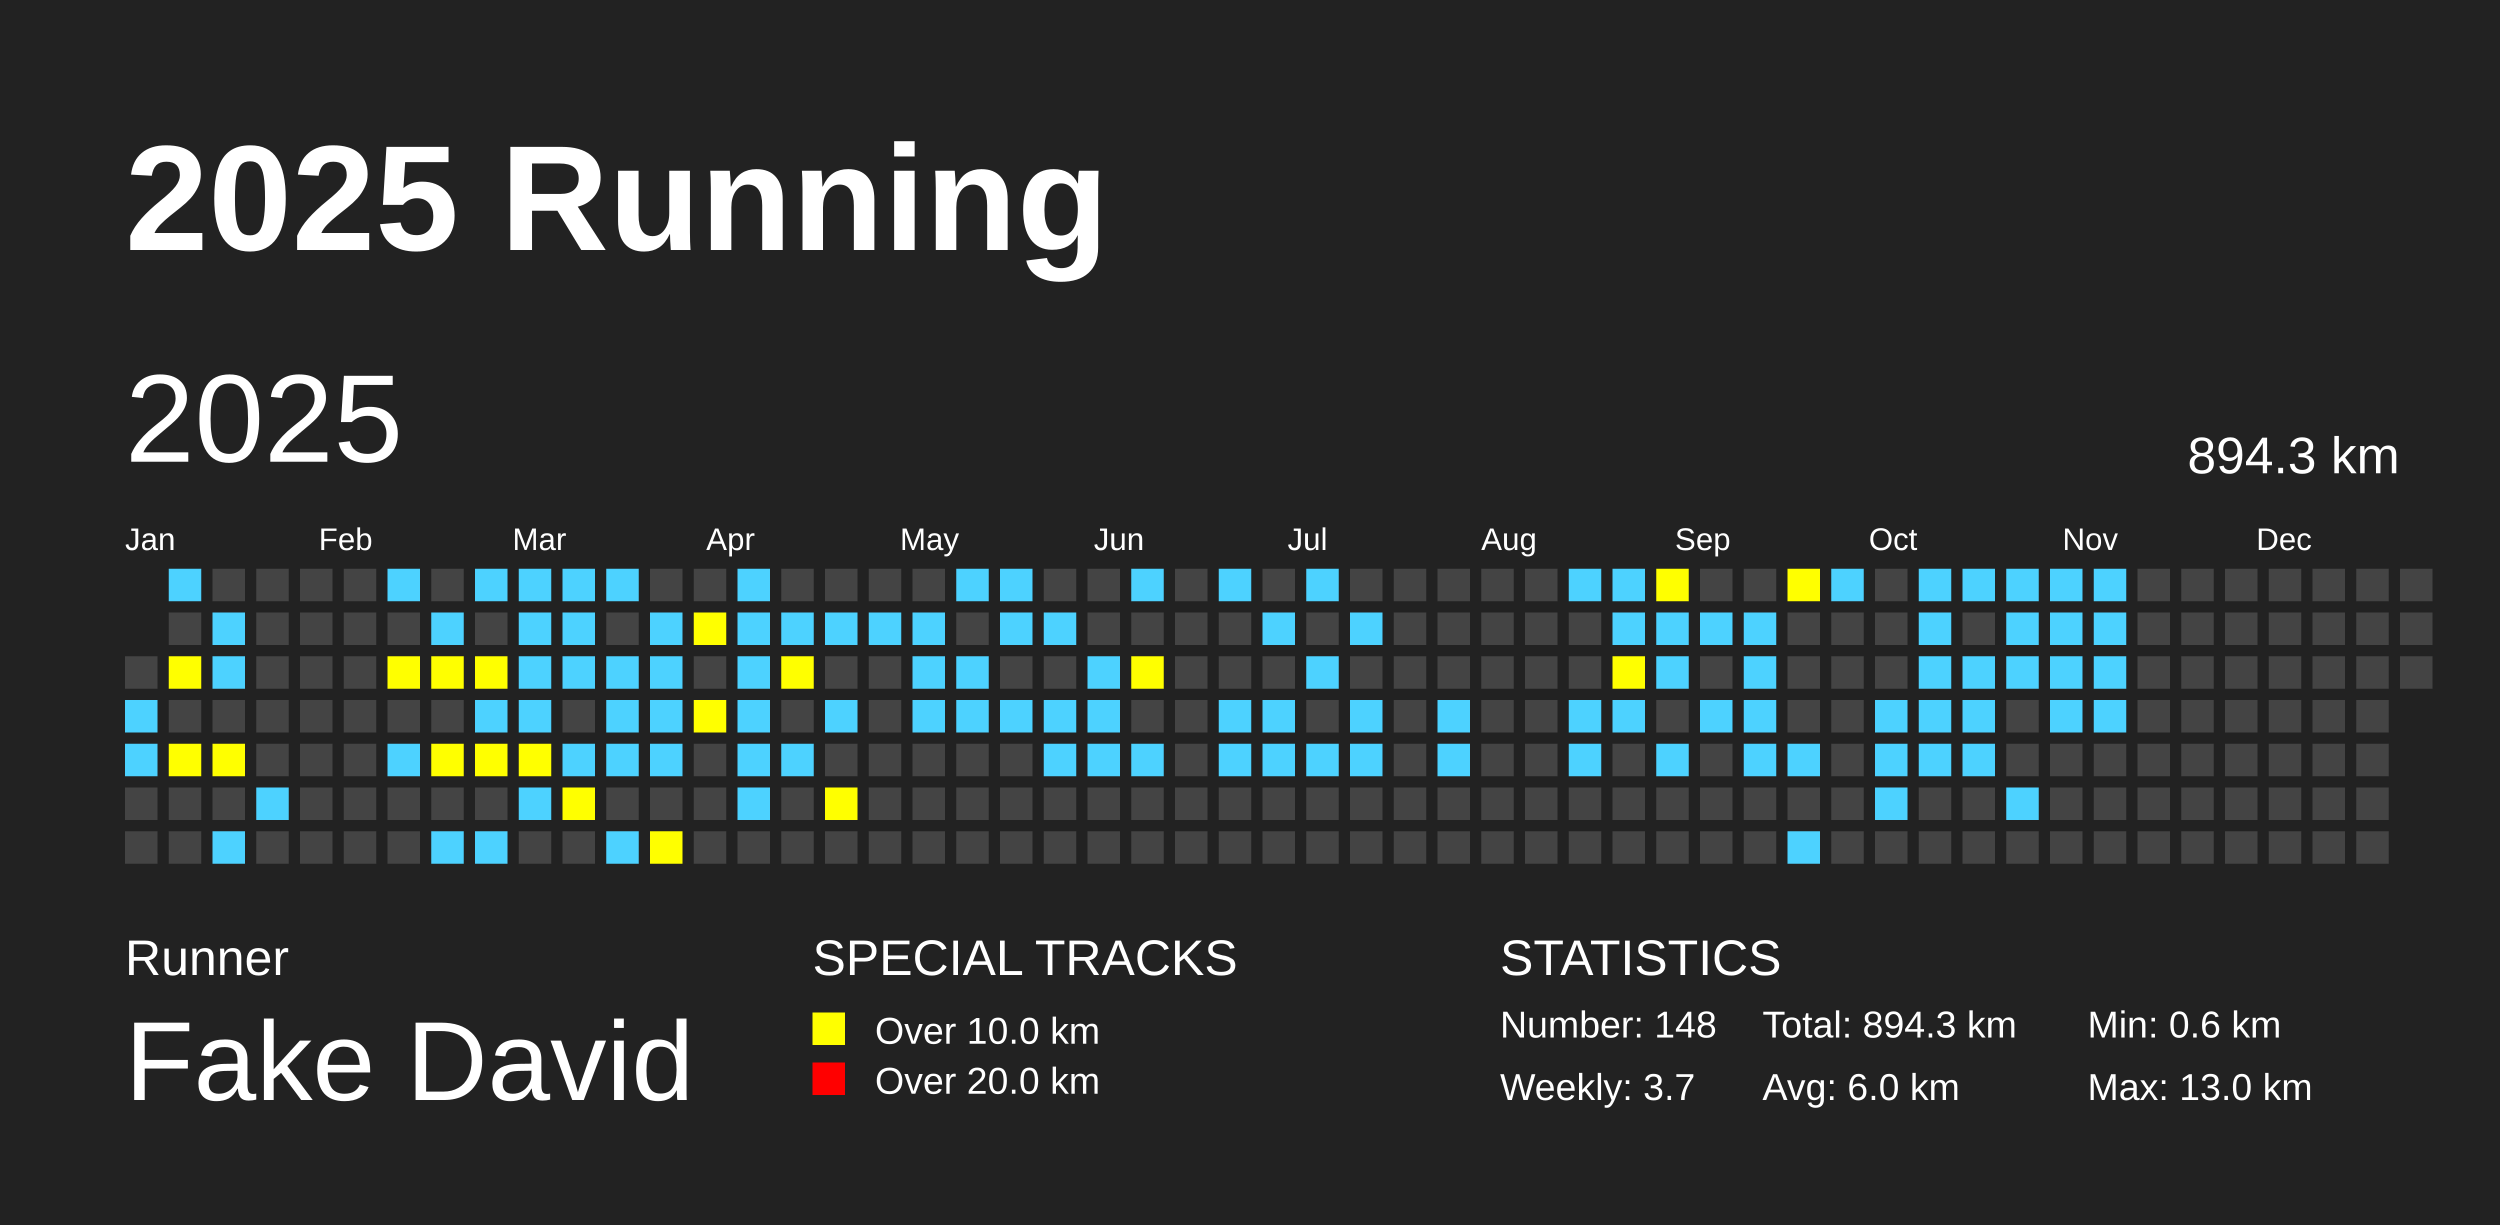
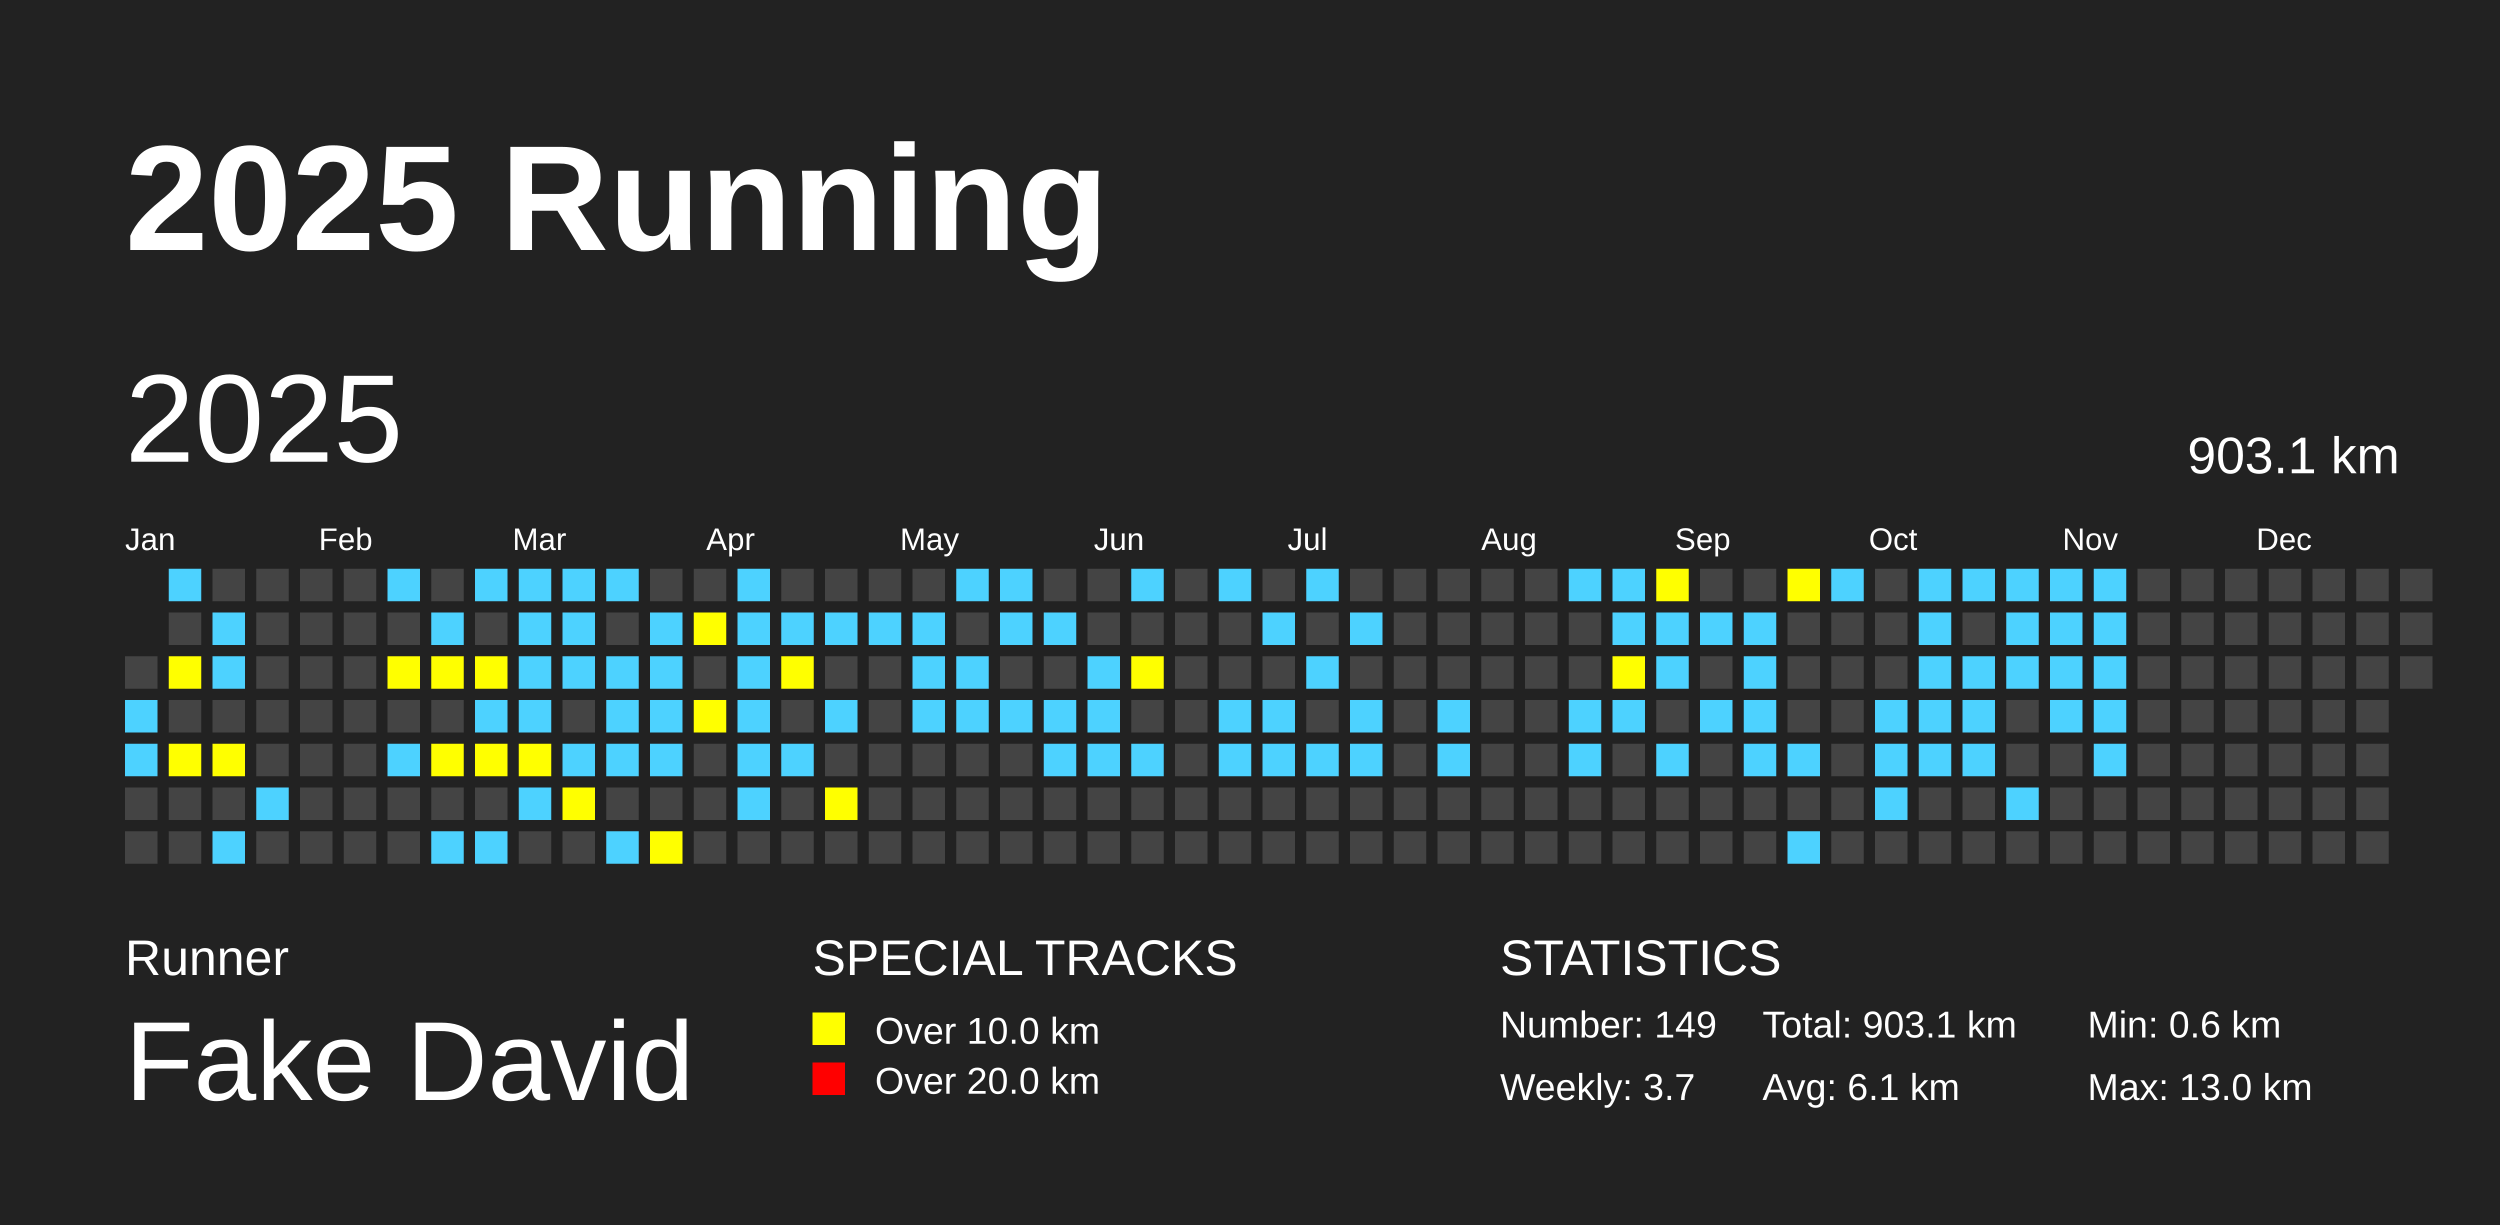
<svg xmlns="http://www.w3.org/2000/svg" baseProfile="full" height="98mm" version="1.1" viewBox="0,0,200,98" width="200mm">
  <defs />
  <rect fill="#222222" height="98" width="200" x="0" y="0" />
  <text fill="#FFFFFF" style="font-size:12px; font-family:Arial; font-weight:bold;" x="10" y="20">2025 Running</text>
  <text fill="#FFFFFF" style="font-size:4px; font-family:Arial" x="10" y="78">Runner</text>
  <text fill="#FFFFFF" style="font-size:9px; font-family:Arial" x="10" y="88">Fake David</text>
  <text fill="#FFFFFF" style="font-size:4px; font-family:Arial" x="65" y="78">SPECIAL TRACKS</text>
  <rect fill="yellow" height="2.6" width="2.6" x="65" y="81" />
  <text fill="#FFFFFF" style="font-size:3px; font-family:Arial" x="70" y="83.5">Over 10.0 km</text>
  <rect fill="red" height="2.6" width="2.6" x="65" y="85" />
  <text fill="#FFFFFF" style="font-size:3px; font-family:Arial" x="70" y="87.5">Over 20.0 km</text>
  <text fill="#FFFFFF" style="font-size:4px; font-family:Arial" x="120" y="78">STATISTICS</text>
-   <text fill="#FFFFFF" style="font-size:3px; font-family:Arial" x="120" y="83">Number: 148</text>
+   <text fill="#FFFFFF" style="font-size:3px; font-family:Arial" x="120" y="83">Number: 149</text>
  <text fill="#FFFFFF" style="font-size:3px; font-family:Arial" x="120" y="88">Weekly: 3.7</text>
-   <text fill="#FFFFFF" style="font-size:3px; font-family:Arial" x="141" y="83">Total: 894.3 km</text>
-   <text fill="#FFFFFF" style="font-size:3px; font-family:Arial" x="141" y="88">Avg: 6.0 km</text>
+   <text fill="#FFFFFF" style="font-size:3px; font-family:Arial" x="141" y="83">Total: 903.1 km</text>
+   <text fill="#FFFFFF" style="font-size:3px; font-family:Arial" x="141" y="88">Avg: 6.1 km</text>
  <text fill="#FFFFFF" style="font-size:3px; font-family:Arial" x="167" y="83">Min: 0.6 km</text>
  <text fill="#FFFFFF" style="font-size:3px; font-family:Arial" x="167" y="88">Max: 13.0 km</text>
  <text dominant-baseline="hanging" fill="#FFFFFF" style="font-size:10.0px; font-family:Arial;" x="10" y="30">2025</text>
-   <text dominant-baseline="hanging" fill="#FFFFFF" style="font-size:4.125px; font-family:Arial;" x="175" y="35">894.3 km</text>
+   <text dominant-baseline="hanging" fill="#FFFFFF" style="font-size:4.125px; font-family:Arial;" x="175" y="35">903.1 km</text>
  <text fill="#FFFFFF" style="font-size:2.5px; font-family:Arial" x="10.0" y="44">Jan</text>
  <text fill="#FFFFFF" style="font-size:2.5px; font-family:Arial" x="25.5" y="44">Feb</text>
  <text fill="#FFFFFF" style="font-size:2.5px; font-family:Arial" x="41.0" y="44">Mar</text>
  <text fill="#FFFFFF" style="font-size:2.5px; font-family:Arial" x="56.5" y="44">Apr</text>
  <text fill="#FFFFFF" style="font-size:2.5px; font-family:Arial" x="72.0" y="44">May</text>
  <text fill="#FFFFFF" style="font-size:2.5px; font-family:Arial" x="87.5" y="44">Jun</text>
  <text fill="#FFFFFF" style="font-size:2.5px; font-family:Arial" x="103.0" y="44">Jul</text>
  <text fill="#FFFFFF" style="font-size:2.5px; font-family:Arial" x="118.5" y="44">Aug</text>
  <text fill="#FFFFFF" style="font-size:2.5px; font-family:Arial" x="134.0" y="44">Sep</text>
  <text fill="#FFFFFF" style="font-size:2.5px; font-family:Arial" x="149.5" y="44">Oct</text>
  <text fill="#FFFFFF" style="font-size:2.5px; font-family:Arial" x="165.0" y="44">Nov</text>
  <text fill="#FFFFFF" style="font-size:2.5px; font-family:Arial" x="180.5" y="44">Dec</text>
  <rect fill="#444444" height="2.6" width="2.6" x="10.0" y="52.5" />
  <rect fill="#4DD2FF" height="2.6" width="2.6" x="10.0" y="56.0" />
  <rect fill="#4DD2FF" height="2.6" width="2.6" x="10.0" y="59.5" />
  <rect fill="#444444" height="2.6" width="2.6" x="10.0" y="63.0" />
  <rect fill="#444444" height="2.6" width="2.6" x="10.0" y="66.5" />
  <rect fill="#4DD2FF" height="2.6" width="2.6" x="13.5" y="45.5" />
  <rect fill="#444444" height="2.6" width="2.6" x="13.5" y="49.0" />
  <rect fill="yellow" height="2.6" width="2.6" x="13.5" y="52.5" />
  <rect fill="#444444" height="2.6" width="2.6" x="13.5" y="56.0" />
  <rect fill="yellow" height="2.6" width="2.6" x="13.5" y="59.5" />
  <rect fill="#444444" height="2.6" width="2.6" x="13.5" y="63.0" />
  <rect fill="#444444" height="2.6" width="2.6" x="13.5" y="66.5" />
  <rect fill="#444444" height="2.6" width="2.6" x="17.0" y="45.5" />
  <rect fill="#4DD2FF" height="2.6" width="2.6" x="17.0" y="49.0" />
  <rect fill="#4DD2FF" height="2.6" width="2.6" x="17.0" y="52.5" />
  <rect fill="#444444" height="2.6" width="2.6" x="17.0" y="56.0" />
  <rect fill="yellow" height="2.6" width="2.6" x="17.0" y="59.5" />
  <rect fill="#444444" height="2.6" width="2.6" x="17.0" y="63.0" />
  <rect fill="#4DD2FF" height="2.6" width="2.6" x="17.0" y="66.5" />
  <rect fill="#444444" height="2.6" width="2.6" x="20.5" y="45.5" />
  <rect fill="#444444" height="2.6" width="2.6" x="20.5" y="49.0" />
  <rect fill="#444444" height="2.6" width="2.6" x="20.5" y="52.5" />
  <rect fill="#444444" height="2.6" width="2.6" x="20.5" y="56.0" />
  <rect fill="#444444" height="2.6" width="2.6" x="20.5" y="59.5" />
  <rect fill="#4DD2FF" height="2.6" width="2.6" x="20.5" y="63.0" />
  <rect fill="#444444" height="2.6" width="2.6" x="20.5" y="66.5" />
  <rect fill="#444444" height="2.6" width="2.6" x="24.0" y="45.5" />
  <rect fill="#444444" height="2.6" width="2.6" x="24.0" y="49.0" />
  <rect fill="#444444" height="2.6" width="2.6" x="24.0" y="52.5" />
  <rect fill="#444444" height="2.6" width="2.6" x="24.0" y="56.0" />
  <rect fill="#444444" height="2.6" width="2.6" x="24.0" y="59.5" />
  <rect fill="#444444" height="2.6" width="2.6" x="24.0" y="63.0" />
  <rect fill="#444444" height="2.6" width="2.6" x="24.0" y="66.5" />
  <rect fill="#444444" height="2.6" width="2.6" x="27.5" y="45.5" />
  <rect fill="#444444" height="2.6" width="2.6" x="27.5" y="49.0" />
  <rect fill="#444444" height="2.6" width="2.6" x="27.5" y="52.5" />
  <rect fill="#444444" height="2.6" width="2.6" x="27.5" y="56.0" />
  <rect fill="#444444" height="2.6" width="2.6" x="27.5" y="59.5" />
  <rect fill="#444444" height="2.6" width="2.6" x="27.5" y="63.0" />
  <rect fill="#444444" height="2.6" width="2.6" x="27.5" y="66.5" />
  <rect fill="#4DD2FF" height="2.6" width="2.6" x="31.0" y="45.5" />
  <rect fill="#444444" height="2.6" width="2.6" x="31.0" y="49.0" />
  <rect fill="yellow" height="2.6" width="2.6" x="31.0" y="52.5" />
  <rect fill="#444444" height="2.6" width="2.6" x="31.0" y="56.0" />
  <rect fill="#4DD2FF" height="2.6" width="2.6" x="31.0" y="59.5" />
  <rect fill="#444444" height="2.6" width="2.6" x="31.0" y="63.0" />
  <rect fill="#444444" height="2.6" width="2.6" x="31.0" y="66.5" />
  <rect fill="#444444" height="2.6" width="2.6" x="34.5" y="45.5" />
  <rect fill="#4DD2FF" height="2.6" width="2.6" x="34.5" y="49.0" />
  <rect fill="yellow" height="2.6" width="2.6" x="34.5" y="52.5" />
  <rect fill="#444444" height="2.6" width="2.6" x="34.5" y="56.0" />
  <rect fill="yellow" height="2.6" width="2.6" x="34.5" y="59.5" />
  <rect fill="#444444" height="2.6" width="2.6" x="34.5" y="63.0" />
  <rect fill="#4DD2FF" height="2.6" width="2.6" x="34.5" y="66.5" />
  <rect fill="#4DD2FF" height="2.6" width="2.6" x="38.0" y="45.5" />
  <rect fill="#444444" height="2.6" width="2.6" x="38.0" y="49.0" />
  <rect fill="yellow" height="2.6" width="2.6" x="38.0" y="52.5" />
  <rect fill="#4DD2FF" height="2.6" width="2.6" x="38.0" y="56.0" />
  <rect fill="yellow" height="2.6" width="2.6" x="38.0" y="59.5" />
  <rect fill="#444444" height="2.6" width="2.6" x="38.0" y="63.0" />
  <rect fill="#4DD2FF" height="2.6" width="2.6" x="38.0" y="66.5" />
  <rect fill="#4DD2FF" height="2.6" width="2.6" x="41.5" y="45.5" />
  <rect fill="#4DD2FF" height="2.6" width="2.6" x="41.5" y="49.0" />
  <rect fill="#4DD2FF" height="2.6" width="2.6" x="41.5" y="52.5" />
  <rect fill="#4DD2FF" height="2.6" width="2.6" x="41.5" y="56.0" />
  <rect fill="yellow" height="2.6" width="2.6" x="41.5" y="59.5" />
  <rect fill="#4DD2FF" height="2.6" width="2.6" x="41.5" y="63.0" />
  <rect fill="#444444" height="2.6" width="2.6" x="41.5" y="66.5" />
  <rect fill="#4DD2FF" height="2.6" width="2.6" x="45.0" y="45.5" />
  <rect fill="#4DD2FF" height="2.6" width="2.6" x="45.0" y="49.0" />
  <rect fill="#4DD2FF" height="2.6" width="2.6" x="45.0" y="52.5" />
  <rect fill="#444444" height="2.6" width="2.6" x="45.0" y="56.0" />
  <rect fill="#4DD2FF" height="2.6" width="2.6" x="45.0" y="59.5" />
  <rect fill="yellow" height="2.6" width="2.6" x="45.0" y="63.0" />
  <rect fill="#444444" height="2.6" width="2.6" x="45.0" y="66.5" />
  <rect fill="#4DD2FF" height="2.6" width="2.6" x="48.5" y="45.5" />
  <rect fill="#444444" height="2.6" width="2.6" x="48.5" y="49.0" />
  <rect fill="#4DD2FF" height="2.6" width="2.6" x="48.5" y="52.5" />
  <rect fill="#4DD2FF" height="2.6" width="2.6" x="48.5" y="56.0" />
  <rect fill="#4DD2FF" height="2.6" width="2.6" x="48.5" y="59.5" />
  <rect fill="#444444" height="2.6" width="2.6" x="48.5" y="63.0" />
  <rect fill="#4DD2FF" height="2.6" width="2.6" x="48.5" y="66.5" />
  <rect fill="#444444" height="2.6" width="2.6" x="52.0" y="45.5" />
  <rect fill="#4DD2FF" height="2.6" width="2.6" x="52.0" y="49.0" />
  <rect fill="#4DD2FF" height="2.6" width="2.6" x="52.0" y="52.5" />
  <rect fill="#4DD2FF" height="2.6" width="2.6" x="52.0" y="56.0" />
  <rect fill="#4DD2FF" height="2.6" width="2.6" x="52.0" y="59.5" />
  <rect fill="#444444" height="2.6" width="2.6" x="52.0" y="63.0" />
  <rect fill="yellow" height="2.6" width="2.6" x="52.0" y="66.5" />
  <rect fill="#444444" height="2.6" width="2.6" x="55.5" y="45.5" />
  <rect fill="yellow" height="2.6" width="2.6" x="55.5" y="49.0" />
  <rect fill="#444444" height="2.6" width="2.6" x="55.5" y="52.5" />
  <rect fill="yellow" height="2.6" width="2.6" x="55.5" y="56.0" />
  <rect fill="#444444" height="2.6" width="2.6" x="55.5" y="59.5" />
  <rect fill="#444444" height="2.6" width="2.6" x="55.5" y="63.0" />
  <rect fill="#444444" height="2.6" width="2.6" x="55.5" y="66.5" />
  <rect fill="#4DD2FF" height="2.6" width="2.6" x="59.0" y="45.5" />
  <rect fill="#4DD2FF" height="2.6" width="2.6" x="59.0" y="49.0" />
  <rect fill="#4DD2FF" height="2.6" width="2.6" x="59.0" y="52.5" />
  <rect fill="#4DD2FF" height="2.6" width="2.6" x="59.0" y="56.0" />
  <rect fill="#4DD2FF" height="2.6" width="2.6" x="59.0" y="59.5" />
  <rect fill="#4DD2FF" height="2.6" width="2.6" x="59.0" y="63.0" />
  <rect fill="#444444" height="2.6" width="2.6" x="59.0" y="66.5" />
  <rect fill="#444444" height="2.6" width="2.6" x="62.5" y="45.5" />
  <rect fill="#4DD2FF" height="2.6" width="2.6" x="62.5" y="49.0" />
  <rect fill="yellow" height="2.6" width="2.6" x="62.5" y="52.5" />
  <rect fill="#444444" height="2.6" width="2.6" x="62.5" y="56.0" />
  <rect fill="#4DD2FF" height="2.6" width="2.6" x="62.5" y="59.5" />
  <rect fill="#444444" height="2.6" width="2.6" x="62.5" y="63.0" />
  <rect fill="#444444" height="2.6" width="2.6" x="62.5" y="66.5" />
  <rect fill="#444444" height="2.6" width="2.6" x="66.0" y="45.5" />
  <rect fill="#4DD2FF" height="2.6" width="2.6" x="66.0" y="49.0" />
  <rect fill="#444444" height="2.6" width="2.6" x="66.0" y="52.5" />
  <rect fill="#4DD2FF" height="2.6" width="2.6" x="66.0" y="56.0" />
  <rect fill="#444444" height="2.6" width="2.6" x="66.0" y="59.5" />
  <rect fill="yellow" height="2.6" width="2.6" x="66.0" y="63.0" />
  <rect fill="#444444" height="2.6" width="2.6" x="66.0" y="66.5" />
  <rect fill="#444444" height="2.6" width="2.6" x="69.5" y="45.5" />
  <rect fill="#4DD2FF" height="2.6" width="2.6" x="69.5" y="49.0" />
  <rect fill="#444444" height="2.6" width="2.6" x="69.5" y="52.5" />
  <rect fill="#444444" height="2.6" width="2.6" x="69.5" y="56.0" />
  <rect fill="#444444" height="2.6" width="2.6" x="69.5" y="59.5" />
  <rect fill="#444444" height="2.6" width="2.6" x="69.5" y="63.0" />
  <rect fill="#444444" height="2.6" width="2.6" x="69.5" y="66.5" />
  <rect fill="#444444" height="2.6" width="2.6" x="73.0" y="45.5" />
  <rect fill="#4DD2FF" height="2.6" width="2.6" x="73.0" y="49.0" />
  <rect fill="#4DD2FF" height="2.6" width="2.6" x="73.0" y="52.5" />
  <rect fill="#4DD2FF" height="2.6" width="2.6" x="73.0" y="56.0" />
  <rect fill="#444444" height="2.6" width="2.6" x="73.0" y="59.5" />
  <rect fill="#444444" height="2.6" width="2.6" x="73.0" y="63.0" />
  <rect fill="#444444" height="2.6" width="2.6" x="73.0" y="66.5" />
  <rect fill="#4DD2FF" height="2.6" width="2.6" x="76.5" y="45.5" />
  <rect fill="#444444" height="2.6" width="2.6" x="76.5" y="49.0" />
  <rect fill="#4DD2FF" height="2.6" width="2.6" x="76.5" y="52.5" />
  <rect fill="#4DD2FF" height="2.6" width="2.6" x="76.5" y="56.0" />
  <rect fill="#444444" height="2.6" width="2.6" x="76.5" y="59.5" />
  <rect fill="#444444" height="2.6" width="2.6" x="76.5" y="63.0" />
  <rect fill="#444444" height="2.6" width="2.6" x="76.5" y="66.5" />
  <rect fill="#4DD2FF" height="2.6" width="2.6" x="80.0" y="45.5" />
  <rect fill="#4DD2FF" height="2.6" width="2.6" x="80.0" y="49.0" />
  <rect fill="#444444" height="2.6" width="2.6" x="80.0" y="52.5" />
  <rect fill="#4DD2FF" height="2.6" width="2.6" x="80.0" y="56.0" />
  <rect fill="#444444" height="2.6" width="2.6" x="80.0" y="59.5" />
  <rect fill="#444444" height="2.6" width="2.6" x="80.0" y="63.0" />
  <rect fill="#444444" height="2.6" width="2.6" x="80.0" y="66.5" />
  <rect fill="#444444" height="2.6" width="2.6" x="83.5" y="45.5" />
  <rect fill="#4DD2FF" height="2.6" width="2.6" x="83.5" y="49.0" />
  <rect fill="#444444" height="2.6" width="2.6" x="83.5" y="52.5" />
  <rect fill="#4DD2FF" height="2.6" width="2.6" x="83.5" y="56.0" />
  <rect fill="#4DD2FF" height="2.6" width="2.6" x="83.5" y="59.5" />
  <rect fill="#444444" height="2.6" width="2.6" x="83.5" y="63.0" />
  <rect fill="#444444" height="2.6" width="2.6" x="83.5" y="66.5" />
  <rect fill="#444444" height="2.6" width="2.6" x="87.0" y="45.5" />
  <rect fill="#444444" height="2.6" width="2.6" x="87.0" y="49.0" />
  <rect fill="#4DD2FF" height="2.6" width="2.6" x="87.0" y="52.5" />
  <rect fill="#4DD2FF" height="2.6" width="2.6" x="87.0" y="56.0" />
  <rect fill="#4DD2FF" height="2.6" width="2.6" x="87.0" y="59.5" />
  <rect fill="#444444" height="2.6" width="2.6" x="87.0" y="63.0" />
  <rect fill="#444444" height="2.6" width="2.6" x="87.0" y="66.5" />
  <rect fill="#4DD2FF" height="2.6" width="2.6" x="90.5" y="45.5" />
  <rect fill="#444444" height="2.6" width="2.6" x="90.5" y="49.0" />
  <rect fill="yellow" height="2.6" width="2.6" x="90.5" y="52.5" />
  <rect fill="#444444" height="2.6" width="2.6" x="90.5" y="56.0" />
  <rect fill="#4DD2FF" height="2.6" width="2.6" x="90.5" y="59.5" />
  <rect fill="#444444" height="2.6" width="2.6" x="90.5" y="63.0" />
  <rect fill="#444444" height="2.6" width="2.6" x="90.5" y="66.5" />
  <rect fill="#444444" height="2.6" width="2.6" x="94.0" y="45.5" />
  <rect fill="#444444" height="2.6" width="2.6" x="94.0" y="49.0" />
  <rect fill="#444444" height="2.6" width="2.6" x="94.0" y="52.5" />
  <rect fill="#444444" height="2.6" width="2.6" x="94.0" y="56.0" />
  <rect fill="#444444" height="2.6" width="2.6" x="94.0" y="59.5" />
  <rect fill="#444444" height="2.6" width="2.6" x="94.0" y="63.0" />
  <rect fill="#444444" height="2.6" width="2.6" x="94.0" y="66.5" />
  <rect fill="#4DD2FF" height="2.6" width="2.6" x="97.5" y="45.5" />
  <rect fill="#444444" height="2.6" width="2.6" x="97.5" y="49.0" />
  <rect fill="#444444" height="2.6" width="2.6" x="97.5" y="52.5" />
  <rect fill="#4DD2FF" height="2.6" width="2.6" x="97.5" y="56.0" />
  <rect fill="#4DD2FF" height="2.6" width="2.6" x="97.5" y="59.5" />
  <rect fill="#444444" height="2.6" width="2.6" x="97.5" y="63.0" />
  <rect fill="#444444" height="2.6" width="2.6" x="97.5" y="66.5" />
  <rect fill="#444444" height="2.6" width="2.6" x="101.0" y="45.5" />
  <rect fill="#4DD2FF" height="2.6" width="2.6" x="101.0" y="49.0" />
  <rect fill="#444444" height="2.6" width="2.6" x="101.0" y="52.5" />
  <rect fill="#4DD2FF" height="2.6" width="2.6" x="101.0" y="56.0" />
  <rect fill="#4DD2FF" height="2.6" width="2.6" x="101.0" y="59.5" />
  <rect fill="#444444" height="2.6" width="2.6" x="101.0" y="63.0" />
  <rect fill="#444444" height="2.6" width="2.6" x="101.0" y="66.5" />
  <rect fill="#4DD2FF" height="2.6" width="2.6" x="104.5" y="45.5" />
  <rect fill="#444444" height="2.6" width="2.6" x="104.5" y="49.0" />
  <rect fill="#4DD2FF" height="2.6" width="2.6" x="104.5" y="52.5" />
  <rect fill="#444444" height="2.6" width="2.6" x="104.5" y="56.0" />
  <rect fill="#4DD2FF" height="2.6" width="2.6" x="104.5" y="59.5" />
  <rect fill="#444444" height="2.6" width="2.6" x="104.5" y="63.0" />
  <rect fill="#444444" height="2.6" width="2.6" x="104.5" y="66.5" />
  <rect fill="#444444" height="2.6" width="2.6" x="108.0" y="45.5" />
  <rect fill="#4DD2FF" height="2.6" width="2.6" x="108.0" y="49.0" />
  <rect fill="#444444" height="2.6" width="2.6" x="108.0" y="52.5" />
  <rect fill="#4DD2FF" height="2.6" width="2.6" x="108.0" y="56.0" />
  <rect fill="#4DD2FF" height="2.6" width="2.6" x="108.0" y="59.5" />
  <rect fill="#444444" height="2.6" width="2.6" x="108.0" y="63.0" />
  <rect fill="#444444" height="2.6" width="2.6" x="108.0" y="66.5" />
  <rect fill="#444444" height="2.6" width="2.6" x="111.5" y="45.5" />
  <rect fill="#444444" height="2.6" width="2.6" x="111.5" y="49.0" />
  <rect fill="#444444" height="2.6" width="2.6" x="111.5" y="52.5" />
  <rect fill="#444444" height="2.6" width="2.6" x="111.5" y="56.0" />
  <rect fill="#444444" height="2.6" width="2.6" x="111.5" y="59.5" />
  <rect fill="#444444" height="2.6" width="2.6" x="111.5" y="63.0" />
  <rect fill="#444444" height="2.6" width="2.6" x="111.5" y="66.5" />
  <rect fill="#444444" height="2.6" width="2.6" x="115.0" y="45.5" />
  <rect fill="#444444" height="2.6" width="2.6" x="115.0" y="49.0" />
  <rect fill="#444444" height="2.6" width="2.6" x="115.0" y="52.5" />
  <rect fill="#4DD2FF" height="2.6" width="2.6" x="115.0" y="56.0" />
  <rect fill="#4DD2FF" height="2.6" width="2.6" x="115.0" y="59.5" />
  <rect fill="#444444" height="2.6" width="2.6" x="115.0" y="63.0" />
  <rect fill="#444444" height="2.6" width="2.6" x="115.0" y="66.5" />
  <rect fill="#444444" height="2.6" width="2.6" x="118.5" y="45.5" />
  <rect fill="#444444" height="2.6" width="2.6" x="118.5" y="49.0" />
  <rect fill="#444444" height="2.6" width="2.6" x="118.5" y="52.5" />
  <rect fill="#444444" height="2.6" width="2.6" x="118.5" y="56.0" />
  <rect fill="#444444" height="2.6" width="2.6" x="118.5" y="59.5" />
  <rect fill="#444444" height="2.6" width="2.6" x="118.5" y="63.0" />
  <rect fill="#444444" height="2.6" width="2.6" x="118.5" y="66.5" />
  <rect fill="#444444" height="2.6" width="2.6" x="122.0" y="45.5" />
  <rect fill="#444444" height="2.6" width="2.6" x="122.0" y="49.0" />
  <rect fill="#444444" height="2.6" width="2.6" x="122.0" y="52.5" />
  <rect fill="#444444" height="2.6" width="2.6" x="122.0" y="56.0" />
  <rect fill="#444444" height="2.6" width="2.6" x="122.0" y="59.5" />
  <rect fill="#444444" height="2.6" width="2.6" x="122.0" y="63.0" />
  <rect fill="#444444" height="2.6" width="2.6" x="122.0" y="66.5" />
  <rect fill="#4DD2FF" height="2.6" width="2.6" x="125.5" y="45.5" />
  <rect fill="#444444" height="2.6" width="2.6" x="125.5" y="49.0" />
  <rect fill="#444444" height="2.6" width="2.6" x="125.5" y="52.5" />
  <rect fill="#4DD2FF" height="2.6" width="2.6" x="125.5" y="56.0" />
  <rect fill="#4DD2FF" height="2.6" width="2.6" x="125.5" y="59.5" />
  <rect fill="#444444" height="2.6" width="2.6" x="125.5" y="63.0" />
  <rect fill="#444444" height="2.6" width="2.6" x="125.5" y="66.5" />
  <rect fill="#4DD2FF" height="2.6" width="2.6" x="129.0" y="45.5" />
  <rect fill="#4DD2FF" height="2.6" width="2.6" x="129.0" y="49.0" />
  <rect fill="yellow" height="2.6" width="2.6" x="129.0" y="52.5" />
  <rect fill="#4DD2FF" height="2.6" width="2.6" x="129.0" y="56.0" />
  <rect fill="#444444" height="2.6" width="2.6" x="129.0" y="59.5" />
  <rect fill="#444444" height="2.6" width="2.6" x="129.0" y="63.0" />
  <rect fill="#444444" height="2.6" width="2.6" x="129.0" y="66.5" />
  <rect fill="yellow" height="2.6" width="2.6" x="132.5" y="45.5" />
  <rect fill="#4DD2FF" height="2.6" width="2.6" x="132.5" y="49.0" />
  <rect fill="#4DD2FF" height="2.6" width="2.6" x="132.5" y="52.5" />
  <rect fill="#444444" height="2.6" width="2.6" x="132.5" y="56.0" />
  <rect fill="#4DD2FF" height="2.6" width="2.6" x="132.5" y="59.5" />
  <rect fill="#444444" height="2.6" width="2.6" x="132.5" y="63.0" />
  <rect fill="#444444" height="2.6" width="2.6" x="132.5" y="66.5" />
  <rect fill="#444444" height="2.6" width="2.6" x="136.0" y="45.5" />
  <rect fill="#4DD2FF" height="2.6" width="2.6" x="136.0" y="49.0" />
  <rect fill="#444444" height="2.6" width="2.6" x="136.0" y="52.5" />
  <rect fill="#4DD2FF" height="2.6" width="2.6" x="136.0" y="56.0" />
  <rect fill="#444444" height="2.6" width="2.6" x="136.0" y="59.5" />
  <rect fill="#444444" height="2.6" width="2.6" x="136.0" y="63.0" />
  <rect fill="#444444" height="2.6" width="2.6" x="136.0" y="66.5" />
  <rect fill="#444444" height="2.6" width="2.6" x="139.5" y="45.5" />
  <rect fill="#4DD2FF" height="2.6" width="2.6" x="139.5" y="49.0" />
  <rect fill="#4DD2FF" height="2.6" width="2.6" x="139.5" y="52.5" />
  <rect fill="#4DD2FF" height="2.6" width="2.6" x="139.5" y="56.0" />
  <rect fill="#4DD2FF" height="2.6" width="2.6" x="139.5" y="59.5" />
  <rect fill="#444444" height="2.6" width="2.6" x="139.5" y="63.0" />
  <rect fill="#444444" height="2.6" width="2.6" x="139.5" y="66.5" />
  <rect fill="yellow" height="2.6" width="2.6" x="143.0" y="45.5" />
  <rect fill="#444444" height="2.6" width="2.6" x="143.0" y="49.0" />
  <rect fill="#444444" height="2.6" width="2.6" x="143.0" y="52.5" />
  <rect fill="#444444" height="2.6" width="2.6" x="143.0" y="56.0" />
  <rect fill="#4DD2FF" height="2.6" width="2.6" x="143.0" y="59.5" />
  <rect fill="#444444" height="2.6" width="2.6" x="143.0" y="63.0" />
  <rect fill="#4DD2FF" height="2.6" width="2.6" x="143.0" y="66.5" />
  <rect fill="#4DD2FF" height="2.6" width="2.6" x="146.5" y="45.5" />
  <rect fill="#444444" height="2.6" width="2.6" x="146.5" y="49.0" />
  <rect fill="#444444" height="2.6" width="2.6" x="146.5" y="52.5" />
  <rect fill="#444444" height="2.6" width="2.6" x="146.5" y="56.0" />
  <rect fill="#444444" height="2.6" width="2.6" x="146.5" y="59.5" />
  <rect fill="#444444" height="2.6" width="2.6" x="146.5" y="63.0" />
  <rect fill="#444444" height="2.6" width="2.6" x="146.5" y="66.5" />
  <rect fill="#444444" height="2.6" width="2.6" x="150.0" y="45.5" />
  <rect fill="#444444" height="2.6" width="2.6" x="150.0" y="49.0" />
  <rect fill="#444444" height="2.6" width="2.6" x="150.0" y="52.5" />
  <rect fill="#4DD2FF" height="2.6" width="2.6" x="150.0" y="56.0" />
  <rect fill="#4DD2FF" height="2.6" width="2.6" x="150.0" y="59.5" />
  <rect fill="#4DD2FF" height="2.6" width="2.6" x="150.0" y="63.0" />
  <rect fill="#444444" height="2.6" width="2.6" x="150.0" y="66.5" />
  <rect fill="#4DD2FF" height="2.6" width="2.6" x="153.5" y="45.5" />
  <rect fill="#4DD2FF" height="2.6" width="2.6" x="153.5" y="49.0" />
  <rect fill="#4DD2FF" height="2.6" width="2.6" x="153.5" y="52.5" />
  <rect fill="#4DD2FF" height="2.6" width="2.6" x="153.5" y="56.0" />
  <rect fill="#4DD2FF" height="2.6" width="2.6" x="153.5" y="59.5" />
  <rect fill="#444444" height="2.6" width="2.6" x="153.5" y="63.0" />
  <rect fill="#444444" height="2.6" width="2.6" x="153.5" y="66.5" />
  <rect fill="#4DD2FF" height="2.6" width="2.6" x="157.0" y="45.5" />
  <rect fill="#444444" height="2.6" width="2.6" x="157.0" y="49.0" />
  <rect fill="#4DD2FF" height="2.6" width="2.6" x="157.0" y="52.5" />
  <rect fill="#4DD2FF" height="2.6" width="2.6" x="157.0" y="56.0" />
  <rect fill="#4DD2FF" height="2.6" width="2.6" x="157.0" y="59.5" />
  <rect fill="#444444" height="2.6" width="2.6" x="157.0" y="63.0" />
  <rect fill="#444444" height="2.6" width="2.6" x="157.0" y="66.5" />
  <rect fill="#4DD2FF" height="2.6" width="2.6" x="160.5" y="45.5" />
  <rect fill="#4DD2FF" height="2.6" width="2.6" x="160.5" y="49.0" />
  <rect fill="#4DD2FF" height="2.6" width="2.6" x="160.5" y="52.5" />
  <rect fill="#444444" height="2.6" width="2.6" x="160.5" y="56.0" />
  <rect fill="#444444" height="2.6" width="2.6" x="160.5" y="59.5" />
  <rect fill="#4DD2FF" height="2.6" width="2.6" x="160.5" y="63.0" />
  <rect fill="#444444" height="2.6" width="2.6" x="160.5" y="66.5" />
  <rect fill="#4DD2FF" height="2.6" width="2.6" x="164.0" y="45.5" />
  <rect fill="#4DD2FF" height="2.6" width="2.6" x="164.0" y="49.0" />
  <rect fill="#4DD2FF" height="2.6" width="2.6" x="164.0" y="52.5" />
  <rect fill="#4DD2FF" height="2.6" width="2.6" x="164.0" y="56.0" />
  <rect fill="#444444" height="2.6" width="2.6" x="164.0" y="59.5" />
  <rect fill="#444444" height="2.6" width="2.6" x="164.0" y="63.0" />
  <rect fill="#444444" height="2.6" width="2.6" x="164.0" y="66.5" />
  <rect fill="#4DD2FF" height="2.6" width="2.6" x="167.5" y="45.5" />
  <rect fill="#4DD2FF" height="2.6" width="2.6" x="167.5" y="49.0" />
  <rect fill="#4DD2FF" height="2.6" width="2.6" x="167.5" y="52.5" />
  <rect fill="#4DD2FF" height="2.6" width="2.6" x="167.5" y="56.0" />
-   <rect fill="#444444" height="2.6" width="2.6" x="167.5" y="59.5" />
+   <rect fill="#4DD2FF" height="2.6" width="2.6" x="167.5" y="59.5" />
  <rect fill="#444444" height="2.6" width="2.6" x="167.5" y="63.0" />
  <rect fill="#444444" height="2.6" width="2.6" x="167.5" y="66.5" />
  <rect fill="#444444" height="2.6" width="2.6" x="171.0" y="45.5" />
  <rect fill="#444444" height="2.6" width="2.6" x="171.0" y="49.0" />
  <rect fill="#444444" height="2.6" width="2.6" x="171.0" y="52.5" />
  <rect fill="#444444" height="2.6" width="2.6" x="171.0" y="56.0" />
  <rect fill="#444444" height="2.6" width="2.6" x="171.0" y="59.5" />
  <rect fill="#444444" height="2.6" width="2.6" x="171.0" y="63.0" />
  <rect fill="#444444" height="2.6" width="2.6" x="171.0" y="66.5" />
  <rect fill="#444444" height="2.6" width="2.6" x="174.5" y="45.5" />
  <rect fill="#444444" height="2.6" width="2.6" x="174.5" y="49.0" />
  <rect fill="#444444" height="2.6" width="2.6" x="174.5" y="52.5" />
  <rect fill="#444444" height="2.6" width="2.6" x="174.5" y="56.0" />
  <rect fill="#444444" height="2.6" width="2.6" x="174.5" y="59.5" />
  <rect fill="#444444" height="2.6" width="2.6" x="174.5" y="63.0" />
  <rect fill="#444444" height="2.6" width="2.6" x="174.5" y="66.5" />
  <rect fill="#444444" height="2.6" width="2.6" x="178.0" y="45.5" />
  <rect fill="#444444" height="2.6" width="2.6" x="178.0" y="49.0" />
  <rect fill="#444444" height="2.6" width="2.6" x="178.0" y="52.5" />
  <rect fill="#444444" height="2.6" width="2.6" x="178.0" y="56.0" />
  <rect fill="#444444" height="2.6" width="2.6" x="178.0" y="59.5" />
  <rect fill="#444444" height="2.6" width="2.6" x="178.0" y="63.0" />
  <rect fill="#444444" height="2.6" width="2.6" x="178.0" y="66.5" />
  <rect fill="#444444" height="2.6" width="2.6" x="181.5" y="45.5" />
  <rect fill="#444444" height="2.6" width="2.6" x="181.5" y="49.0" />
  <rect fill="#444444" height="2.6" width="2.6" x="181.5" y="52.5" />
  <rect fill="#444444" height="2.6" width="2.6" x="181.5" y="56.0" />
  <rect fill="#444444" height="2.6" width="2.6" x="181.5" y="59.5" />
  <rect fill="#444444" height="2.6" width="2.6" x="181.5" y="63.0" />
  <rect fill="#444444" height="2.6" width="2.6" x="181.5" y="66.5" />
  <rect fill="#444444" height="2.6" width="2.6" x="185.0" y="45.5" />
  <rect fill="#444444" height="2.6" width="2.6" x="185.0" y="49.0" />
  <rect fill="#444444" height="2.6" width="2.6" x="185.0" y="52.5" />
  <rect fill="#444444" height="2.6" width="2.6" x="185.0" y="56.0" />
  <rect fill="#444444" height="2.6" width="2.6" x="185.0" y="59.5" />
  <rect fill="#444444" height="2.6" width="2.6" x="185.0" y="63.0" />
  <rect fill="#444444" height="2.6" width="2.6" x="185.0" y="66.5" />
  <rect fill="#444444" height="2.6" width="2.6" x="188.5" y="45.5" />
  <rect fill="#444444" height="2.6" width="2.6" x="188.5" y="49.0" />
  <rect fill="#444444" height="2.6" width="2.6" x="188.5" y="52.5" />
  <rect fill="#444444" height="2.6" width="2.6" x="188.5" y="56.0" />
  <rect fill="#444444" height="2.6" width="2.6" x="188.5" y="59.5" />
  <rect fill="#444444" height="2.6" width="2.6" x="188.5" y="63.0" />
  <rect fill="#444444" height="2.6" width="2.6" x="188.5" y="66.5" />
  <rect fill="#444444" height="2.6" width="2.6" x="192.0" y="45.5" />
  <rect fill="#444444" height="2.6" width="2.6" x="192.0" y="49.0" />
  <rect fill="#444444" height="2.6" width="2.6" x="192.0" y="52.5" />
</svg>
